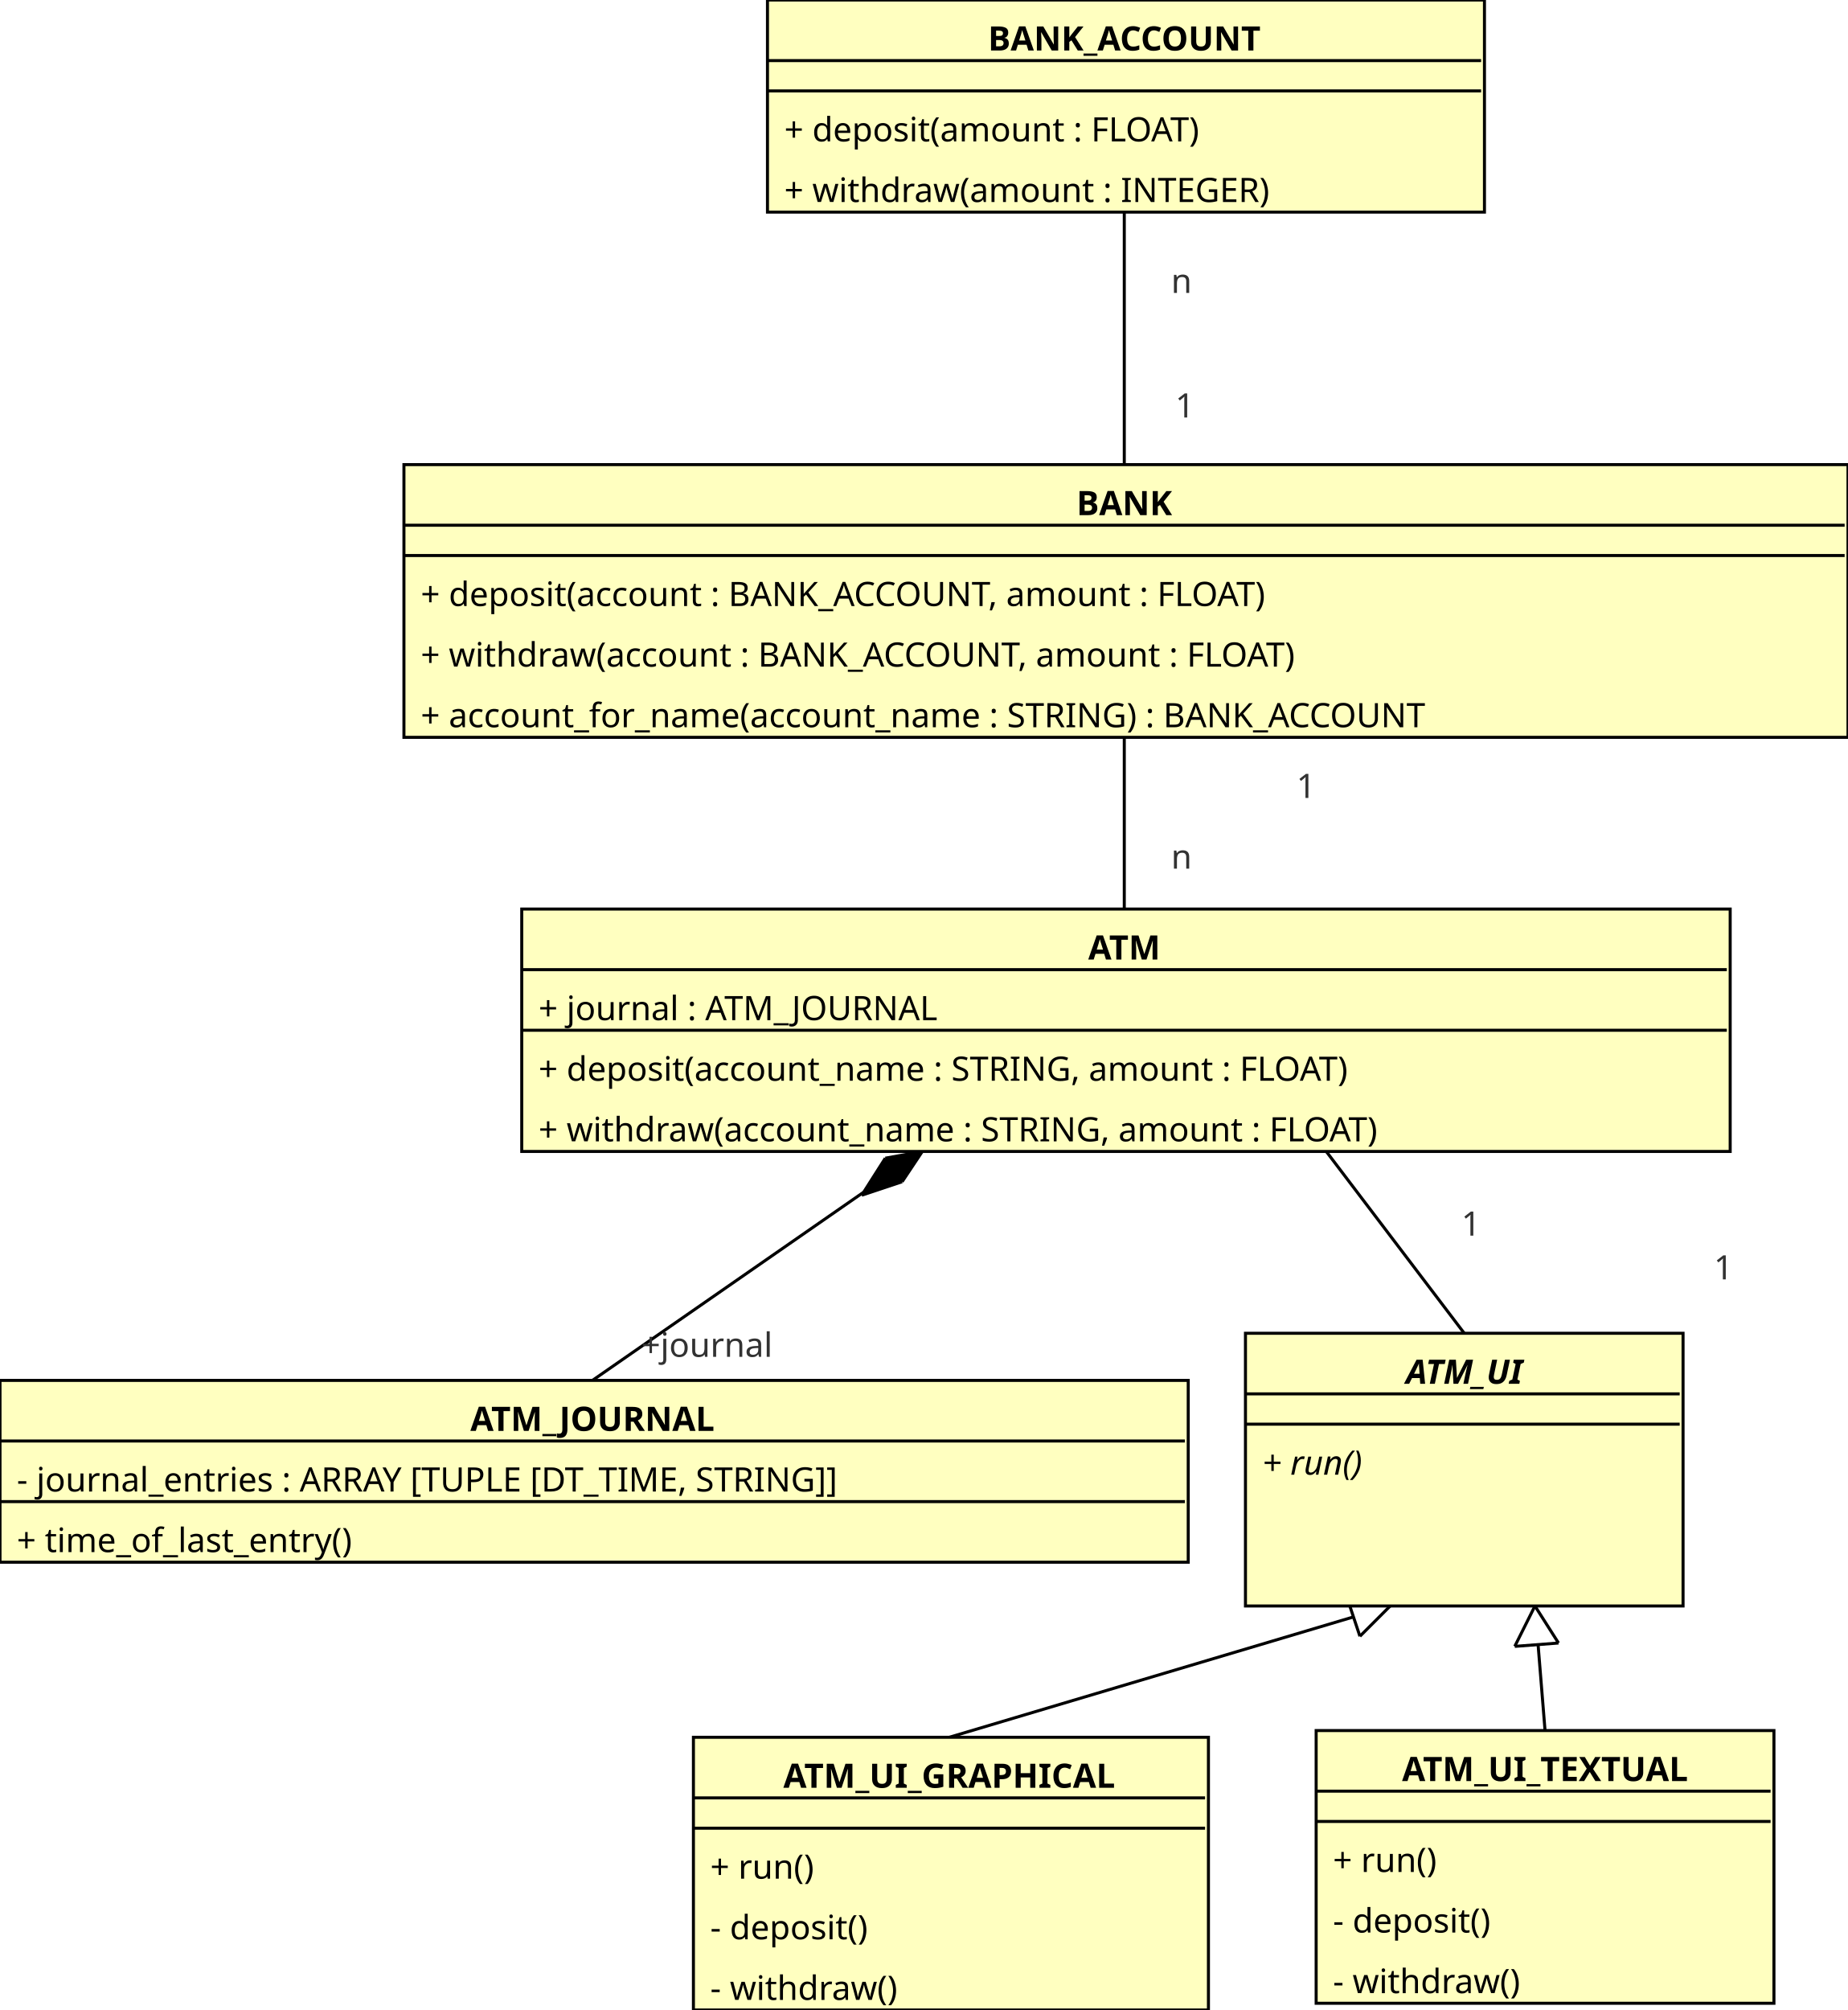
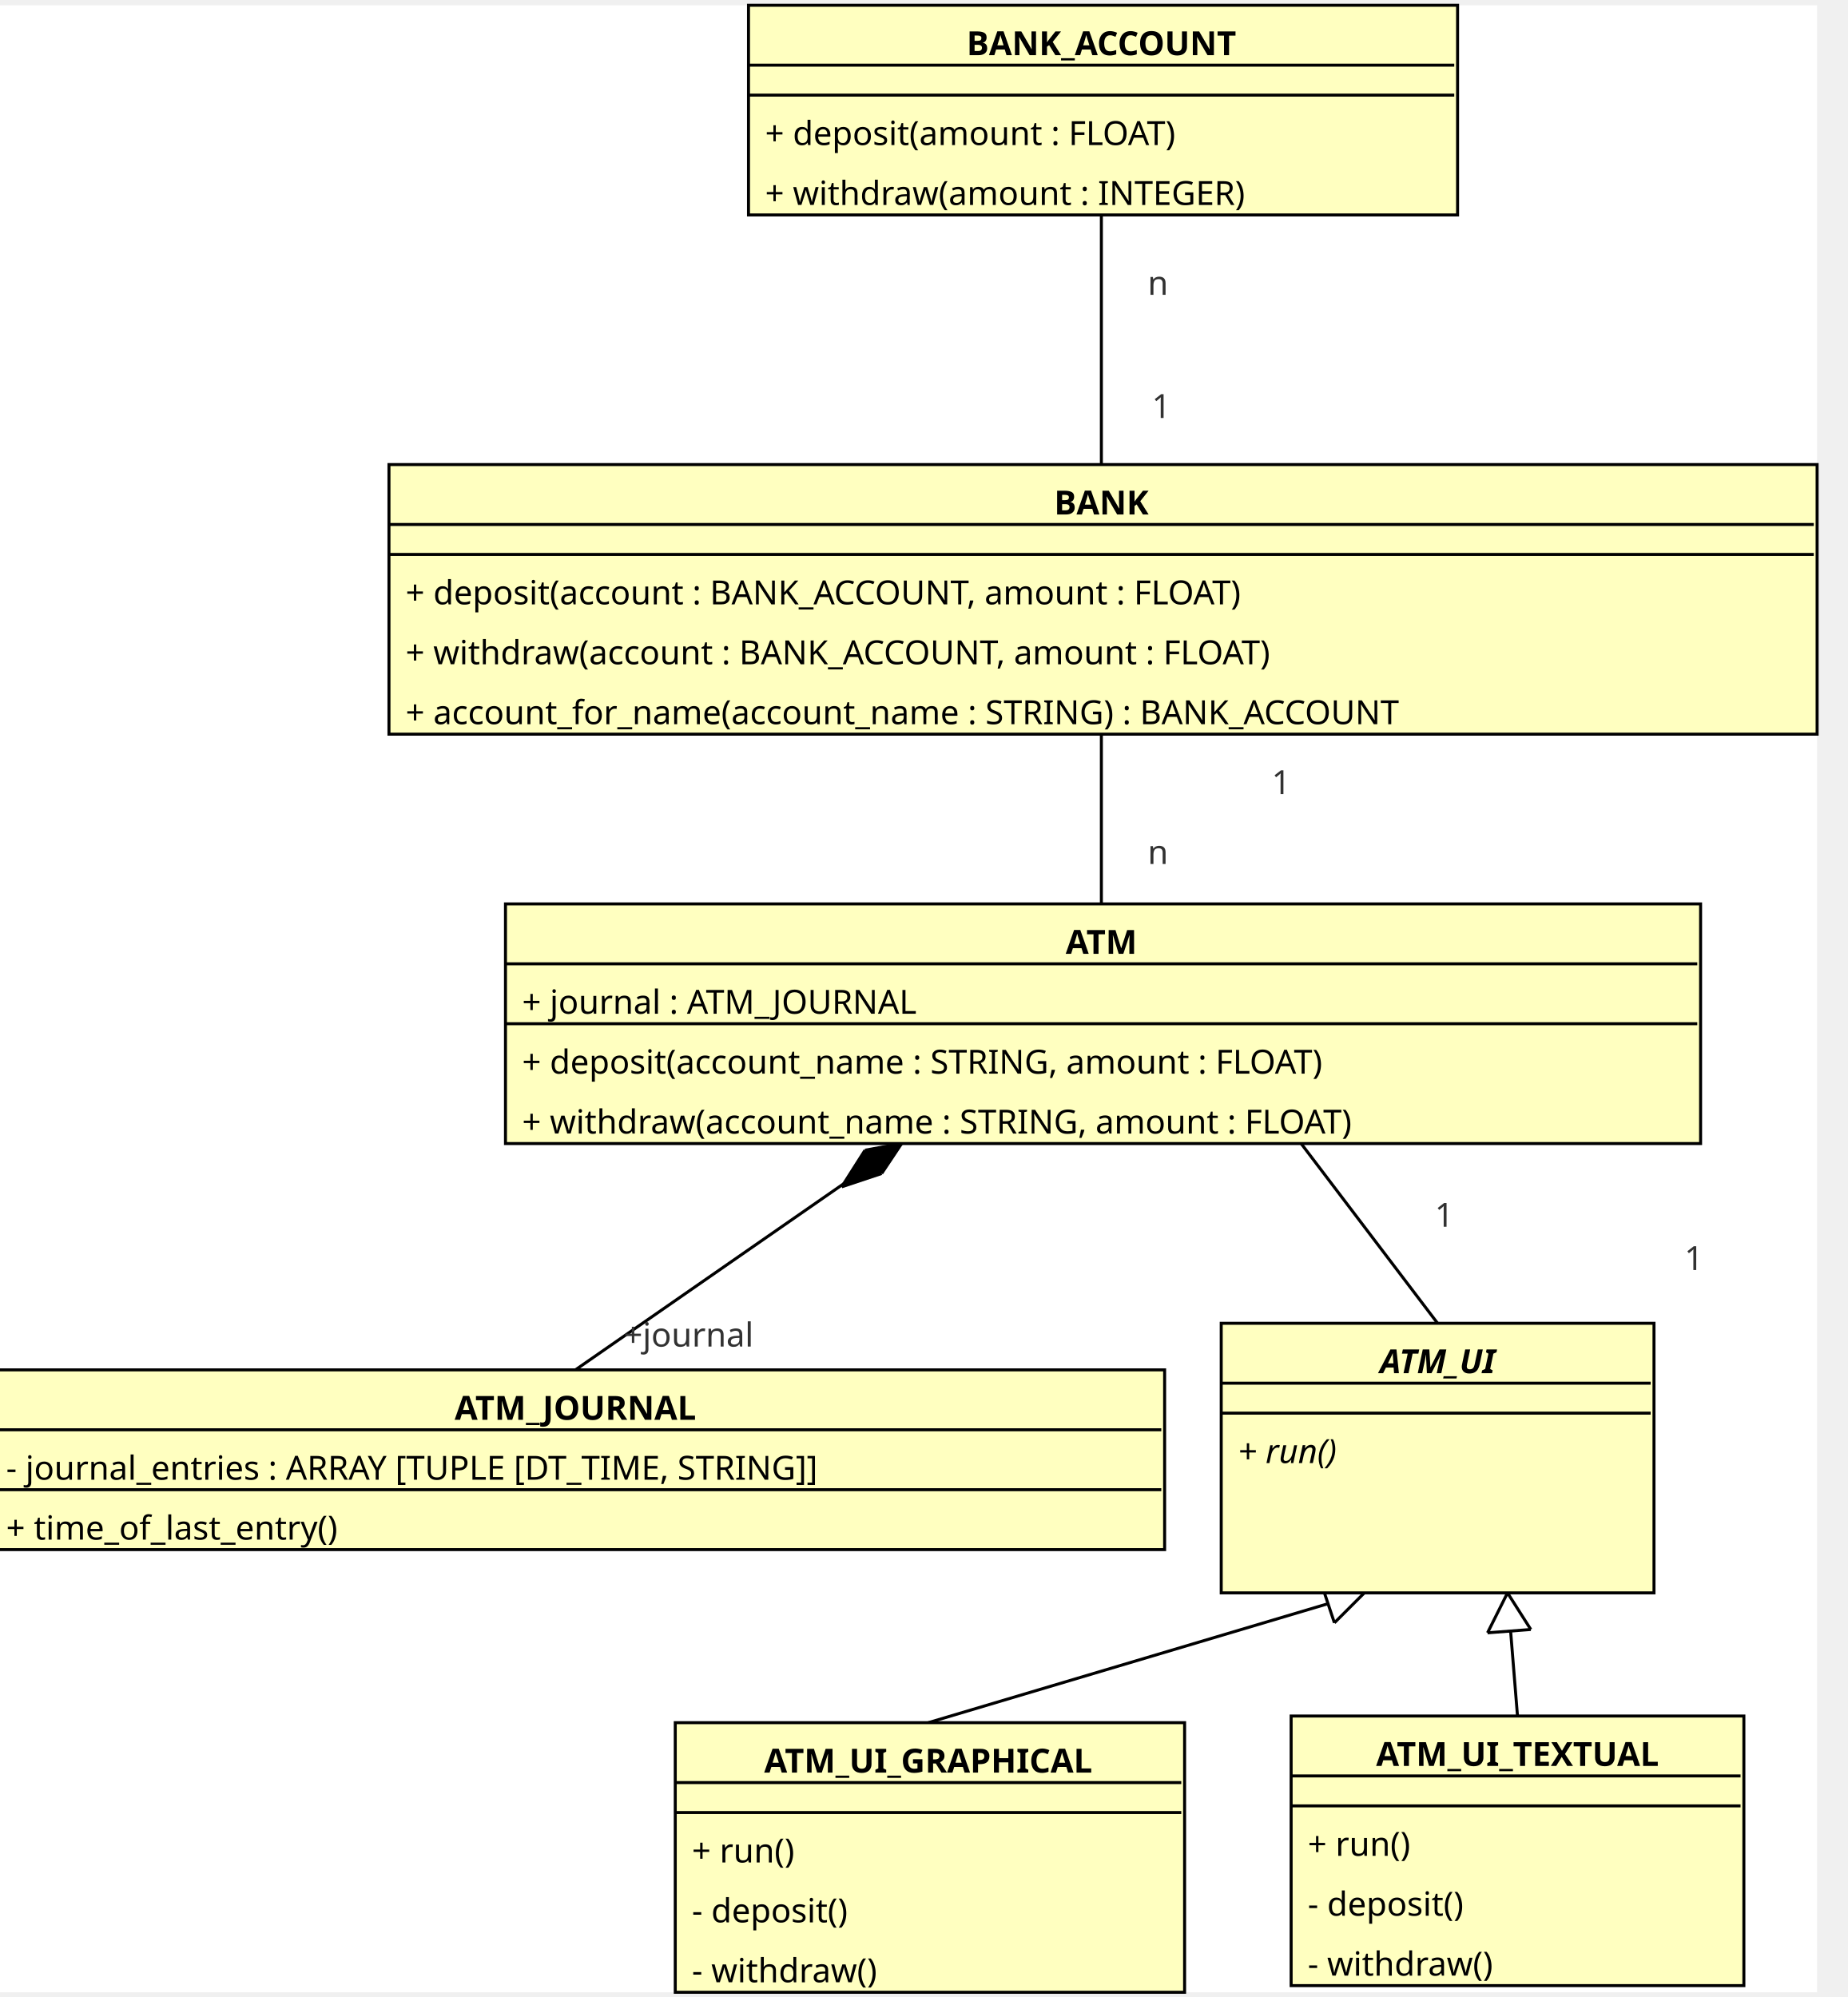
- <svg xmlns="http://www.w3.org/2000/svg" width="549" x="0" y="0" height="597" id="/home/stefan/ETH/Masterarbeit/capture_replay/report/illustrations/example_class_diagram">
-   <rect width="549" x="227" y="16" height="597" transform="translate(-227,-16)" style="stroke:rgb(0,0,0);stroke-width:0;fill:rgb(255,255,255);" />
-   <line transform="translate(-227,-16)" style="stroke:rgb(0,0,0);stroke-width:0.9;fill:none;" y1="358" y2="426" x1="501" x2="403" />
-   <line transform="translate(-227,-16)" style="stroke:rgb(0,0,0);stroke-width:0.9;fill:none;" y1="532" y2="493" x1="509" x2="640" />
-   <line transform="translate(-227,-16)" style="stroke:rgb(0,0,0);stroke-width:0.9;fill:none;" y1="154" y2="79" x1="561" x2="561" />
-   <line transform="translate(-227,-16)" style="stroke:rgb(0,0,0);stroke-width:0.9;fill:none;" y1="235" y2="286" x1="561" x2="561" />
-   <line transform="translate(-227,-16)" style="stroke:rgb(0,0,0);stroke-width:0.9;fill:none;" y1="358" y2="412" x1="621" x2="662" />
-   <line transform="translate(-227,-16)" style="stroke:rgb(0,0,0);stroke-width:0.9;fill:none;" y1="530" y2="493" x1="686" x2="683" />
-   <polygon points="640 493 627 490 631 502 640 493" transform="translate(-227,-16)" style="stroke:rgb(0,0,0);stroke-width:0;fill:rgb(255,255,255);" />
-   <polygon points="683 493 677 505 690 504 683 493" transform="translate(-227,-16)" style="stroke:rgb(0,0,0);stroke-width:0;fill:rgb(255,255,255);" />
-   <polygon points="501 358 490 360 483 371 495 367" transform="translate(-227,-16)" style="stroke:rgb(0,0,0);stroke-width:0;fill:rgb(0,0,0);" />
-   <line transform="translate(-227,-16)" style="stroke:rgb(0,0,0);stroke-width:0.9;fill:none;" y1="493" y2="490" x1="640" x2="627" />
-   <line transform="translate(-227,-16)" style="stroke:rgb(0,0,0);stroke-width:0.9;fill:none;" y1="371" y2="367" x1="483" x2="495" />
-   <line transform="translate(-227,-16)" style="stroke:rgb(0,0,0);stroke-width:0.9;fill:none;" y1="490" y2="502" x1="627" x2="631" />
-   <line transform="translate(-227,-16)" style="stroke:rgb(0,0,0);stroke-width:0.9;fill:none;" y1="493" y2="505" x1="683" x2="677" />
-   <line transform="translate(-227,-16)" style="stroke:rgb(0,0,0);stroke-width:0.9;fill:none;" y1="360" y2="371" x1="490" x2="483" />
-   <line transform="translate(-227,-16)" style="stroke:rgb(0,0,0);stroke-width:0.9;fill:none;" y1="493" y2="502" x1="640" x2="631" />
-   <line transform="translate(-227,-16)" style="stroke:rgb(0,0,0);stroke-width:0.9;fill:none;" y1="493" y2="504" x1="683" x2="690" />
-   <line transform="translate(-227,-16)" style="stroke:rgb(0,0,0);stroke-width:0.9;fill:none;" y1="367" y2="358" x1="495" x2="501" />
-   <line transform="translate(-227,-16)" style="stroke:rgb(0,0,0);stroke-width:0.9;fill:none;" y1="505" y2="504" x1="677" x2="690" />
-   <line transform="translate(-227,-16)" style="stroke:rgb(0,0,0);stroke-width:0.9;fill:none;" y1="358" y2="360" x1="501" x2="490" />
-   <rect width="359" x="382" y="286" height="72" transform="translate(-227,-16)" style="stroke:rgb(0,0,0);stroke-width:0.9;fill:rgb(255,255,192);" />
-   <text x="561" y="301" transform="translate(-227,-16)" style="fill:rgb(0,0,0);stroke-width:0;font-size:10;font-style:normal;font-weight:700;font-family:Sans Serif;" text-anchor="middle">ATM</text>
-   <line transform="translate(-227,-16)" style="stroke:rgb(0,0,0);stroke-width:0.9;fill:rgb(255,255,192);" y1="304" y2="304" x1="382" x2="740" />
-   <text x="387" y="319" transform="translate(-227,-16)" style="fill:rgb(0,0,0);stroke-width:0;font-size:10;font-style:normal;font-weight:400;font-family:Sans Serif;">+ journal : ATM_JOURNAL</text>
-   <line transform="translate(-227,-16)" style="stroke:rgb(0,0,0);stroke-width:0.9;fill:rgb(255,255,192);" y1="322" y2="322" x1="382" x2="740" />
-   <text x="387" y="337" transform="translate(-227,-16)" style="fill:rgb(0,0,0);stroke-width:0;font-size:10;font-style:normal;font-weight:400;font-family:Sans Serif;">+ deposit(account_name : STRING, amount : FLOAT)</text>
-   <text x="387" y="355" transform="translate(-227,-16)" style="fill:rgb(0,0,0);stroke-width:0;font-size:10;font-style:normal;font-weight:400;font-family:Sans Serif;">+ withdraw(account_name : STRING, amount : FLOAT)</text>
-   <text x="579" y="140" transform="translate(-227,-16)" style="fill:rgb(50,50,50);stroke-width:0;font-size:10;font-style:normal;font-weight:400;font-family:Sans Serif;" text-anchor="middle">1</text>
-   <text x="578" y="103" transform="translate(-227,-16)" style="fill:rgb(50,50,50);stroke-width:0;font-size:10;font-style:normal;font-weight:400;font-family:Sans Serif;" text-anchor="middle">n</text>
-   <text x="615" y="253" transform="translate(-227,-16)" style="fill:rgb(50,50,50);stroke-width:0;font-size:10;font-style:normal;font-weight:400;font-family:Sans Serif;" text-anchor="middle">1</text>
-   <text x="578" y="274" transform="translate(-227,-16)" style="fill:rgb(50,50,50);stroke-width:0;font-size:10;font-style:normal;font-weight:400;font-family:Sans Serif;" text-anchor="middle">n</text>
-   <text x="664" y="383" transform="translate(-227,-16)" style="fill:rgb(50,50,50);stroke-width:0;font-size:10;font-style:normal;font-weight:400;font-family:Sans Serif;" text-anchor="middle">1</text>
-   <text x="739" y="396" transform="translate(-227,-16)" style="fill:rgb(50,50,50);stroke-width:0;font-size:10;font-style:normal;font-weight:400;font-family:Sans Serif;" text-anchor="middle">1</text>
-   <rect width="429" x="347" y="154" height="81" transform="translate(-227,-16)" style="stroke:rgb(0,0,0);stroke-width:0.9;fill:rgb(255,255,192);" />
-   <text x="561" y="169" transform="translate(-227,-16)" style="fill:rgb(0,0,0);stroke-width:0;font-size:10;font-style:normal;font-weight:700;font-family:Sans Serif;" text-anchor="middle">BANK</text>
-   <line transform="translate(-227,-16)" style="stroke:rgb(0,0,0);stroke-width:0.9;fill:rgb(255,255,192);" y1="172" y2="172" x1="347" x2="775" />
-   <line transform="translate(-227,-16)" style="stroke:rgb(0,0,0);stroke-width:0.9;fill:rgb(255,255,192);" y1="181" y2="181" x1="347" x2="775" />
-   <text x="352" y="196" transform="translate(-227,-16)" style="fill:rgb(0,0,0);stroke-width:0;font-size:10;font-style:normal;font-weight:400;font-family:Sans Serif;">+ deposit(account : BANK_ACCOUNT, amount : FLOAT)</text>
-   <text x="352" y="214" transform="translate(-227,-16)" style="fill:rgb(0,0,0);stroke-width:0;font-size:10;font-style:normal;font-weight:400;font-family:Sans Serif;">+ withdraw(account : BANK_ACCOUNT, amount : FLOAT)</text>
-   <text x="352" y="232" transform="translate(-227,-16)" style="fill:rgb(0,0,0);stroke-width:0;font-size:10;font-style:normal;font-weight:400;font-family:Sans Serif;">+ account_for_name(account_name : STRING) : BANK_ACCOUNT</text>
-   <rect width="353" x="227" y="426" height="54" transform="translate(-227,-16)" style="stroke:rgb(0,0,0);stroke-width:0.9;fill:rgb(255,255,192);" />
-   <text x="403" y="441" transform="translate(-227,-16)" style="fill:rgb(0,0,0);stroke-width:0;font-size:10;font-style:normal;font-weight:700;font-family:Sans Serif;" text-anchor="middle">ATM_JOURNAL</text>
-   <line transform="translate(-227,-16)" style="stroke:rgb(0,0,0);stroke-width:0.9;fill:rgb(255,255,192);" y1="444" y2="444" x1="227" x2="579" />
-   <text x="232" y="459" transform="translate(-227,-16)" style="fill:rgb(0,0,0);stroke-width:0;font-size:10;font-style:normal;font-weight:400;font-family:Sans Serif;">- journal_entries : ARRAY [TUPLE [DT_TIME, STRING]]</text>
-   <line transform="translate(-227,-16)" style="stroke:rgb(0,0,0);stroke-width:0.9;fill:rgb(255,255,192);" y1="462" y2="462" x1="227" x2="579" />
-   <text x="232" y="477" transform="translate(-227,-16)" style="fill:rgb(0,0,0);stroke-width:0;font-size:10;font-style:normal;font-weight:400;font-family:Sans Serif;">+ time_of_last_entry()</text>
-   <rect width="153" x="433" y="532" height="81" transform="translate(-227,-16)" style="stroke:rgb(0,0,0);stroke-width:0.9;fill:rgb(255,255,192);" />
-   <text x="509" y="547" transform="translate(-227,-16)" style="fill:rgb(0,0,0);stroke-width:0;font-size:10;font-style:normal;font-weight:700;font-family:Sans Serif;" text-anchor="middle">ATM_UI_GRAPHICAL</text>
-   <line transform="translate(-227,-16)" style="stroke:rgb(0,0,0);stroke-width:0.9;fill:rgb(255,255,192);" y1="550" y2="550" x1="433" x2="585" />
-   <line transform="translate(-227,-16)" style="stroke:rgb(0,0,0);stroke-width:0.9;fill:rgb(255,255,192);" y1="559" y2="559" x1="433" x2="585" />
-   <text x="438" y="574" transform="translate(-227,-16)" style="fill:rgb(0,0,0);stroke-width:0;font-size:10;font-style:normal;font-weight:400;font-family:Sans Serif;">+ run()</text>
-   <text x="438" y="592" transform="translate(-227,-16)" style="fill:rgb(0,0,0);stroke-width:0;font-size:10;font-style:normal;font-weight:400;font-family:Sans Serif;">- deposit()</text>
-   <text x="438" y="610" transform="translate(-227,-16)" style="fill:rgb(0,0,0);stroke-width:0;font-size:10;font-style:normal;font-weight:400;font-family:Sans Serif;">- withdraw()</text>
-   <rect width="213" x="455" y="16" height="63" transform="translate(-227,-16)" style="stroke:rgb(0,0,0);stroke-width:0.9;fill:rgb(255,255,192);" />
-   <text x="561" y="31" transform="translate(-227,-16)" style="fill:rgb(0,0,0);stroke-width:0;font-size:10;font-style:normal;font-weight:700;font-family:Sans Serif;" text-anchor="middle">BANK_ACCOUNT</text>
-   <line transform="translate(-227,-16)" style="stroke:rgb(0,0,0);stroke-width:0.9;fill:rgb(255,255,192);" y1="34" y2="34" x1="455" x2="667" />
-   <line transform="translate(-227,-16)" style="stroke:rgb(0,0,0);stroke-width:0.9;fill:rgb(255,255,192);" y1="43" y2="43" x1="455" x2="667" />
-   <text x="460" y="58" transform="translate(-227,-16)" style="fill:rgb(0,0,0);stroke-width:0;font-size:10;font-style:normal;font-weight:400;font-family:Sans Serif;">+ deposit(amount : FLOAT)</text>
-   <text x="460" y="76" transform="translate(-227,-16)" style="fill:rgb(0,0,0);stroke-width:0;font-size:10;font-style:normal;font-weight:400;font-family:Sans Serif;">+ withdraw(amount : INTEGER)</text>
-   <rect width="136" x="618" y="530" height="81" transform="translate(-227,-16)" style="stroke:rgb(0,0,0);stroke-width:0.9;fill:rgb(255,255,192);" />
-   <text x="686" y="545" transform="translate(-227,-16)" style="fill:rgb(0,0,0);stroke-width:0;font-size:10;font-style:normal;font-weight:700;font-family:Sans Serif;" text-anchor="middle">ATM_UI_TEXTUAL</text>
-   <line transform="translate(-227,-16)" style="stroke:rgb(0,0,0);stroke-width:0.9;fill:rgb(255,255,192);" y1="548" y2="548" x1="618" x2="753" />
-   <line transform="translate(-227,-16)" style="stroke:rgb(0,0,0);stroke-width:0.9;fill:rgb(255,255,192);" y1="557" y2="557" x1="618" x2="753" />
-   <text x="623" y="572" transform="translate(-227,-16)" style="fill:rgb(0,0,0);stroke-width:0;font-size:10;font-style:normal;font-weight:400;font-family:Sans Serif;">+ run()</text>
-   <text x="623" y="590" transform="translate(-227,-16)" style="fill:rgb(0,0,0);stroke-width:0;font-size:10;font-style:normal;font-weight:400;font-family:Sans Serif;">- deposit()</text>
-   <text x="623" y="608" transform="translate(-227,-16)" style="fill:rgb(0,0,0);stroke-width:0;font-size:10;font-style:normal;font-weight:400;font-family:Sans Serif;">- withdraw()</text>
-   <rect width="130" x="597" y="412" height="81" transform="translate(-227,-16)" style="stroke:rgb(0,0,0);stroke-width:0.9;fill:rgb(255,255,192);" />
-   <text x="662" y="427" transform="translate(-227,-16)" style="fill:rgb(0,0,0);stroke-width:0;font-size:10;font-style:italic;font-weight:700;font-family:Sans Serif;" text-anchor="middle">ATM_UI</text>
-   <line transform="translate(-227,-16)" style="stroke:rgb(0,0,0);stroke-width:0.9;fill:rgb(255,255,192);" y1="430" y2="430" x1="597" x2="726" />
-   <line transform="translate(-227,-16)" style="stroke:rgb(0,0,0);stroke-width:0.9;fill:rgb(255,255,192);" y1="439" y2="439" x1="597" x2="726" />
-   <text x="602" y="454" transform="translate(-227,-16)" style="fill:rgb(0,0,0);stroke-width:0;font-size:10;font-style:italic;font-weight:400;font-family:Sans Serif;">+ run()</text>
-   <text x="437" y="419" transform="translate(-227,-16)" style="fill:rgb(50,50,50);stroke-width:0;font-size:10;font-style:normal;font-weight:400;font-family:Sans Serif;" text-anchor="middle">+journal</text>
+ <svg xmlns="http://www.w3.org/2000/svg" width="555" x="0" y="0" height="600" id="/home/stefan/ETH/Masterarbeit/capture_replay/report/illustrations/example_class_diagram" version="1.0">
+   <defs id="defs148" />
+   <rect width="549" x="-3.159" y="1.579" height="597" style="fill:#ffffff;stroke:#000000;stroke-width:0" id="rect3" />
+   <line style="fill:none;stroke:#000000;stroke-width:0.9" y1="343.579" y2="411.579" x1="270.841" x2="172.841" id="line5" />
+   <line style="fill:none;stroke:#000000;stroke-width:0.9" y1="517.579" y2="478.579" x1="278.841" x2="409.841" id="line7" />
+   <line style="fill:none;stroke:#000000;stroke-width:0.9" y1="139.579" y2="64.579" x1="330.841" x2="330.841" id="line9" />
+   <line style="fill:none;stroke:#000000;stroke-width:0.9" y1="220.579" y2="271.579" x1="330.841" x2="330.841" id="line11" />
+   <line style="fill:none;stroke:#000000;stroke-width:0.9" y1="343.579" y2="397.579" x1="390.841" x2="431.841" id="line13" />
+   <line style="fill:none;stroke:#000000;stroke-width:0.9" y1="515.579" y2="478.579" x1="455.841" x2="452.841" id="line15" />
+   <polygon points="640,493 627,490 631,502 640,493 " transform="translate(-230.1587,-14.42064)" style="fill:#ffffff;stroke:#000000;stroke-width:0" id="polygon17" />
+   <polygon points="683,493 677,505 690,504 683,493 " transform="translate(-230.1587,-14.42064)" style="fill:#ffffff;stroke:#000000;stroke-width:0" id="polygon19" />
+   <polygon points="501,358 490,360 483,371 495,367 501,358 " transform="translate(-230.1587,-14.42064)" style="fill:#000000;stroke:#000000;stroke-width:0" id="polygon21" />
+   <line style="fill:none;stroke:#000000;stroke-width:0.9" y1="478.579" y2="475.579" x1="409.841" x2="396.841" id="line23" />
+   <line style="fill:none;stroke:#000000;stroke-width:0.9" y1="356.579" y2="352.579" x1="252.841" x2="264.841" id="line25" />
+   <line style="fill:none;stroke:#000000;stroke-width:0.9" y1="475.579" y2="487.579" x1="396.841" x2="400.841" id="line27" />
+   <line style="fill:none;stroke:#000000;stroke-width:0.9" y1="478.579" y2="490.579" x1="452.841" x2="446.841" id="line29" />
+   <line style="fill:none;stroke:#000000;stroke-width:0.9" y1="345.579" y2="356.579" x1="259.841" x2="252.841" id="line31" />
+   <line style="fill:none;stroke:#000000;stroke-width:0.9" y1="478.579" y2="487.579" x1="409.841" x2="400.841" id="line33" />
+   <line style="fill:none;stroke:#000000;stroke-width:0.9" y1="478.579" y2="489.579" x1="452.841" x2="459.841" id="line35" />
+   <line style="fill:none;stroke:#000000;stroke-width:0.9" y1="352.579" y2="343.579" x1="264.841" x2="270.841" id="line37" />
+   <line style="fill:none;stroke:#000000;stroke-width:0.9" y1="490.579" y2="489.579" x1="446.841" x2="459.841" id="line39" />
+   <line style="fill:none;stroke:#000000;stroke-width:0.9" y1="343.579" y2="345.579" x1="270.841" x2="259.841" id="line41" />
+   <rect width="359" x="151.841" y="271.579" height="72" style="fill:#ffffc0;stroke:#000000;stroke-width:0.9" id="rect43" />
+   <text x="330.841" y="286.579" style="font-size:10px;font-style:normal;font-weight:700;text-anchor:middle;fill:#000000;stroke-width:0;font-family:Sans Serif" id="text45">ATM</text>
+   <line style="fill:#ffffc0;stroke:#000000;stroke-width:0.9" y1="289.579" y2="289.579" x1="151.841" x2="509.841" id="line47" />
+   <text x="156.841" y="304.579" style="font-size:10px;font-style:normal;font-weight:400;fill:#000000;stroke-width:0;font-family:Sans Serif" id="text49">+ journal : ATM_JOURNAL</text>
+   <line style="fill:#ffffc0;stroke:#000000;stroke-width:0.9" y1="307.579" y2="307.579" x1="151.841" x2="509.841" id="line51" />
+   <text x="156.841" y="322.579" style="font-size:10px;font-style:normal;font-weight:400;fill:#000000;stroke-width:0;font-family:Sans Serif" id="text53">+ deposit(account_name : STRING, amount : FLOAT)</text>
+   <text x="156.841" y="340.579" style="font-size:10px;font-style:normal;font-weight:400;fill:#000000;stroke-width:0;font-family:Sans Serif" id="text55">+ withdraw(account_name : STRING, amount : FLOAT)</text>
+   <text x="348.841" y="125.579" style="font-size:10px;font-style:normal;font-weight:400;text-anchor:middle;fill:#323232;stroke-width:0;font-family:Sans Serif" id="text57">1</text>
+   <text x="347.841" y="88.579" style="font-size:10px;font-style:normal;font-weight:400;text-anchor:middle;fill:#323232;stroke-width:0;font-family:Sans Serif" id="text59">n</text>
+   <text x="384.841" y="238.579" style="font-size:10px;font-style:normal;font-weight:400;text-anchor:middle;fill:#323232;stroke-width:0;font-family:Sans Serif" id="text61">1</text>
+   <text x="347.841" y="259.579" style="font-size:10px;font-style:normal;font-weight:400;text-anchor:middle;fill:#323232;stroke-width:0;font-family:Sans Serif" id="text63">n</text>
+   <text x="433.841" y="368.579" style="font-size:10px;font-style:normal;font-weight:400;text-anchor:middle;fill:#323232;stroke-width:0;font-family:Sans Serif" id="text65">1</text>
+   <text x="508.841" y="381.579" style="font-size:10px;font-style:normal;font-weight:400;text-anchor:middle;fill:#323232;stroke-width:0;font-family:Sans Serif" id="text67">1</text>
+   <rect width="429" x="116.841" y="139.579" height="81" style="fill:#ffffc0;stroke:#000000;stroke-width:0.9" id="rect69" />
+   <text x="330.841" y="154.579" style="font-size:10px;font-style:normal;font-weight:700;text-anchor:middle;fill:#000000;stroke-width:0;font-family:Sans Serif" id="text71">BANK</text>
+   <line style="fill:#ffffc0;stroke:#000000;stroke-width:0.9" y1="157.579" y2="157.579" x1="116.841" x2="544.841" id="line73" />
+   <line style="fill:#ffffc0;stroke:#000000;stroke-width:0.9" y1="166.579" y2="166.579" x1="116.841" x2="544.841" id="line75" />
+   <text x="121.841" y="181.579" style="font-size:10px;font-style:normal;font-weight:400;fill:#000000;stroke-width:0;font-family:Sans Serif" id="text77">+ deposit(account : BANK_ACCOUNT, amount : FLOAT)</text>
+   <text x="121.841" y="199.579" style="font-size:10px;font-style:normal;font-weight:400;fill:#000000;stroke-width:0;font-family:Sans Serif" id="text79">+ withdraw(account : BANK_ACCOUNT, amount : FLOAT)</text>
+   <text x="121.841" y="217.579" style="font-size:10px;font-style:normal;font-weight:400;fill:#000000;stroke-width:0;font-family:Sans Serif" id="text81">+ account_for_name(account_name : STRING) : BANK_ACCOUNT</text>
+   <rect width="353" x="-3.159" y="411.579" height="54" style="fill:#ffffc0;stroke:#000000;stroke-width:0.9" id="rect83" />
+   <text x="172.841" y="426.579" style="font-size:10px;font-style:normal;font-weight:700;text-anchor:middle;fill:#000000;stroke-width:0;font-family:Sans Serif" id="text85">ATM_JOURNAL</text>
+   <line style="fill:#ffffc0;stroke:#000000;stroke-width:0.9" y1="429.579" y2="429.579" x1="-3.159" x2="348.841" id="line87" />
+   <text x="1.841" y="444.579" style="font-size:10px;font-style:normal;font-weight:400;fill:#000000;stroke-width:0;font-family:Sans Serif" id="text89">- journal_entries : ARRAY [TUPLE [DT_TIME, STRING]]</text>
+   <line style="fill:#ffffc0;stroke:#000000;stroke-width:0.9" y1="447.579" y2="447.579" x1="-3.159" x2="348.841" id="line91" />
+   <text x="1.841" y="462.579" style="font-size:10px;font-style:normal;font-weight:400;fill:#000000;stroke-width:0;font-family:Sans Serif" id="text93">+ time_of_last_entry()</text>
+   <rect width="153" x="202.841" y="517.579" height="81" style="fill:#ffffc0;stroke:#000000;stroke-width:0.9" id="rect95" />
+   <text x="278.841" y="532.579" style="font-size:10px;font-style:normal;font-weight:700;text-anchor:middle;fill:#000000;stroke-width:0;font-family:Sans Serif" id="text97">ATM_UI_GRAPHICAL</text>
+   <line style="fill:#ffffc0;stroke:#000000;stroke-width:0.9" y1="535.579" y2="535.579" x1="202.841" x2="354.841" id="line99" />
+   <line style="fill:#ffffc0;stroke:#000000;stroke-width:0.9" y1="544.579" y2="544.579" x1="202.841" x2="354.841" id="line101" />
+   <text x="207.841" y="559.579" style="font-size:10px;font-style:normal;font-weight:400;fill:#000000;stroke-width:0;font-family:Sans Serif" id="text103">+ run()</text>
+   <text x="207.841" y="577.579" style="font-size:10px;font-style:normal;font-weight:400;fill:#000000;stroke-width:0;font-family:Sans Serif" id="text105">- deposit()</text>
+   <text x="207.841" y="595.579" style="font-size:10px;font-style:normal;font-weight:400;fill:#000000;stroke-width:0;font-family:Sans Serif" id="text107">- withdraw()</text>
+   <rect width="213" x="224.841" y="1.579" height="63" style="fill:#ffffc0;stroke:#000000;stroke-width:0.9" id="rect109" />
+   <text x="330.841" y="16.579" style="font-size:10px;font-style:normal;font-weight:700;text-anchor:middle;fill:#000000;stroke-width:0;font-family:Sans Serif" id="text111">BANK_ACCOUNT</text>
+   <line style="fill:#ffffc0;stroke:#000000;stroke-width:0.9" y1="19.579" y2="19.579" x1="224.841" x2="436.841" id="line113" />
+   <line style="fill:#ffffc0;stroke:#000000;stroke-width:0.9" y1="28.579" y2="28.579" x1="224.841" x2="436.841" id="line115" />
+   <text x="229.841" y="43.579" style="font-size:10px;font-style:normal;font-weight:400;fill:#000000;stroke-width:0;font-family:Sans Serif" id="text117">+ deposit(amount : FLOAT)</text>
+   <text x="229.841" y="61.579" style="font-size:10px;font-style:normal;font-weight:400;fill:#000000;stroke-width:0;font-family:Sans Serif" id="text119">+ withdraw(amount : INTEGER)</text>
+   <rect width="136" x="387.841" y="515.579" height="81" style="fill:#ffffc0;stroke:#000000;stroke-width:0.9" id="rect121" />
+   <text x="455.841" y="530.579" style="font-size:10px;font-style:normal;font-weight:700;text-anchor:middle;fill:#000000;stroke-width:0;font-family:Sans Serif" id="text123">ATM_UI_TEXTUAL</text>
+   <line style="fill:#ffffc0;stroke:#000000;stroke-width:0.9" y1="533.579" y2="533.579" x1="387.841" x2="522.841" id="line125" />
+   <line style="fill:#ffffc0;stroke:#000000;stroke-width:0.9" y1="542.579" y2="542.579" x1="387.841" x2="522.841" id="line127" />
+   <text x="392.841" y="557.579" style="font-size:10px;font-style:normal;font-weight:400;fill:#000000;stroke-width:0;font-family:Sans Serif" id="text129">+ run()</text>
+   <text x="392.841" y="575.579" style="font-size:10px;font-style:normal;font-weight:400;fill:#000000;stroke-width:0;font-family:Sans Serif" id="text131">- deposit()</text>
+   <text x="392.841" y="593.579" style="font-size:10px;font-style:normal;font-weight:400;fill:#000000;stroke-width:0;font-family:Sans Serif" id="text133">- withdraw()</text>
+   <rect width="130" x="366.841" y="397.579" height="81" style="fill:#ffffc0;stroke:#000000;stroke-width:0.9" id="rect135" />
+   <text x="431.841" y="412.579" style="font-size:10px;font-style:italic;font-weight:700;text-anchor:middle;fill:#000000;stroke-width:0;font-family:Sans Serif" id="text137">ATM_UI</text>
+   <line style="fill:#ffffc0;stroke:#000000;stroke-width:0.9" y1="415.579" y2="415.579" x1="366.841" x2="495.841" id="line139" />
+   <line style="fill:#ffffc0;stroke:#000000;stroke-width:0.9" y1="424.579" y2="424.579" x1="366.841" x2="495.841" id="line141" />
+   <text x="371.841" y="439.579" style="font-size:10px;font-style:italic;font-weight:400;fill:#000000;stroke-width:0;font-family:Sans Serif" id="text143">+ run()</text>
+   <text x="206.841" y="404.579" style="font-size:10px;font-style:normal;font-weight:400;text-anchor:middle;fill:#323232;stroke-width:0;font-family:Sans Serif" id="text145">+journal</text>
</svg>
